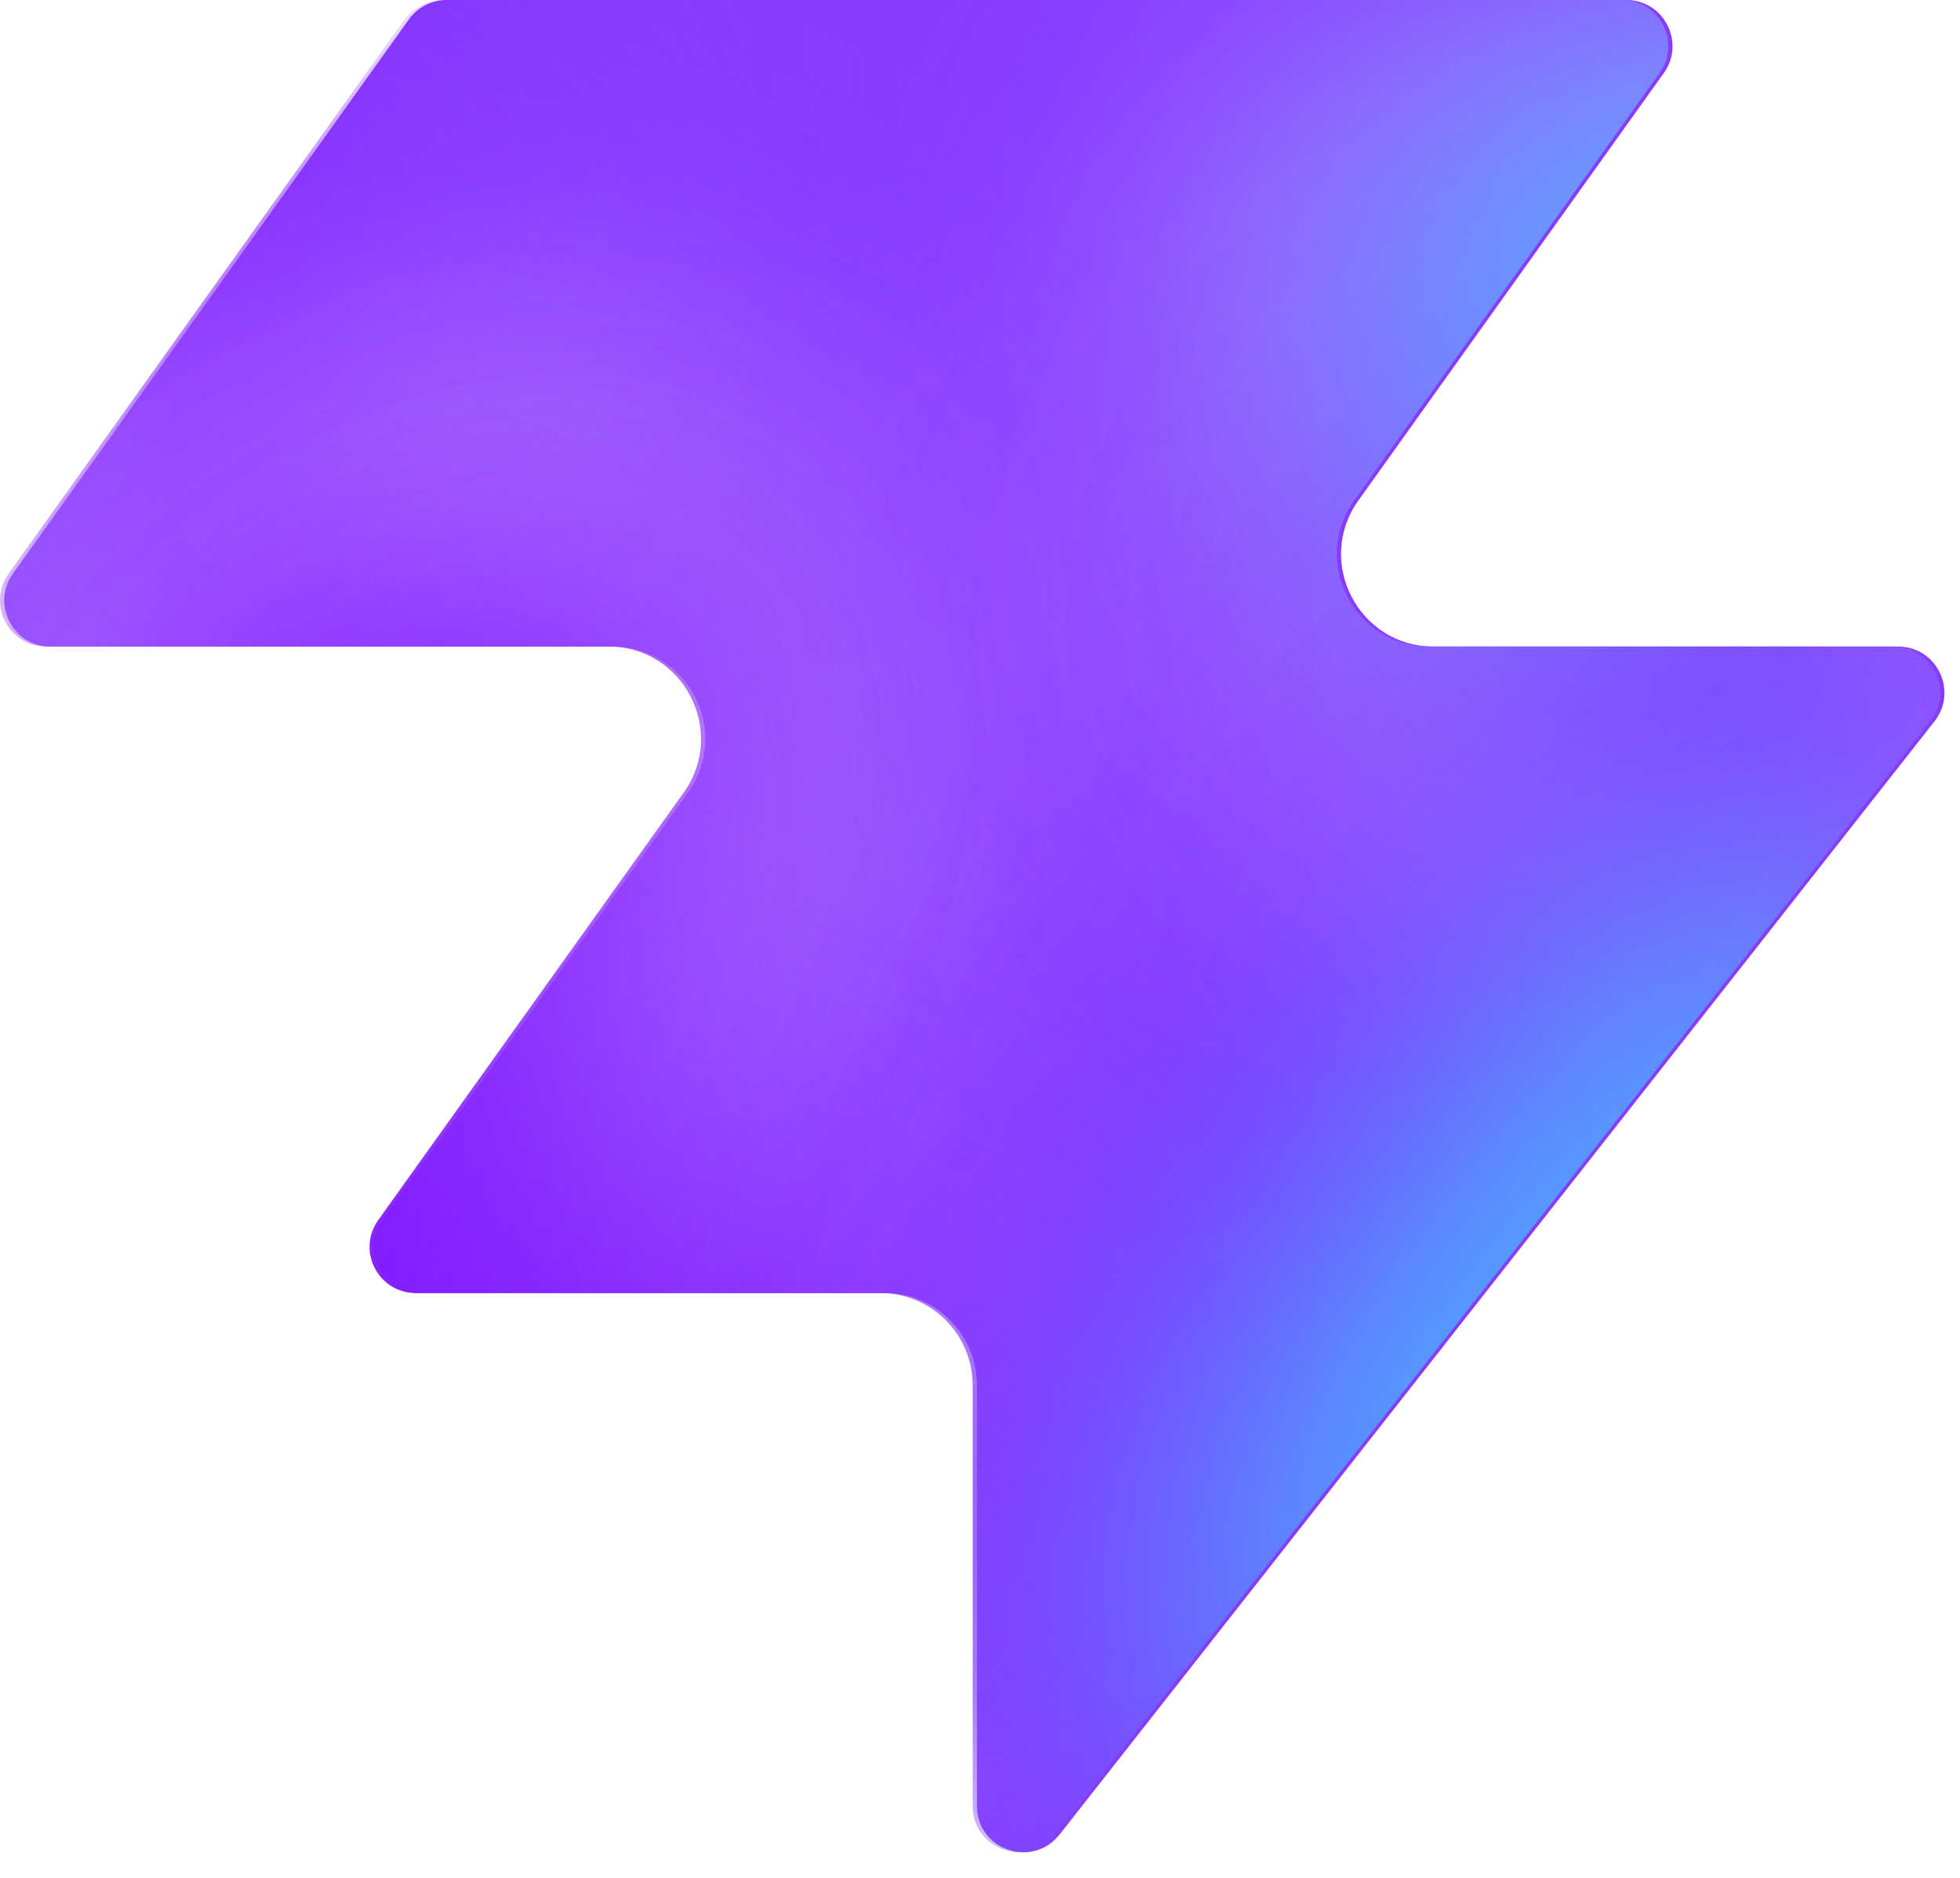
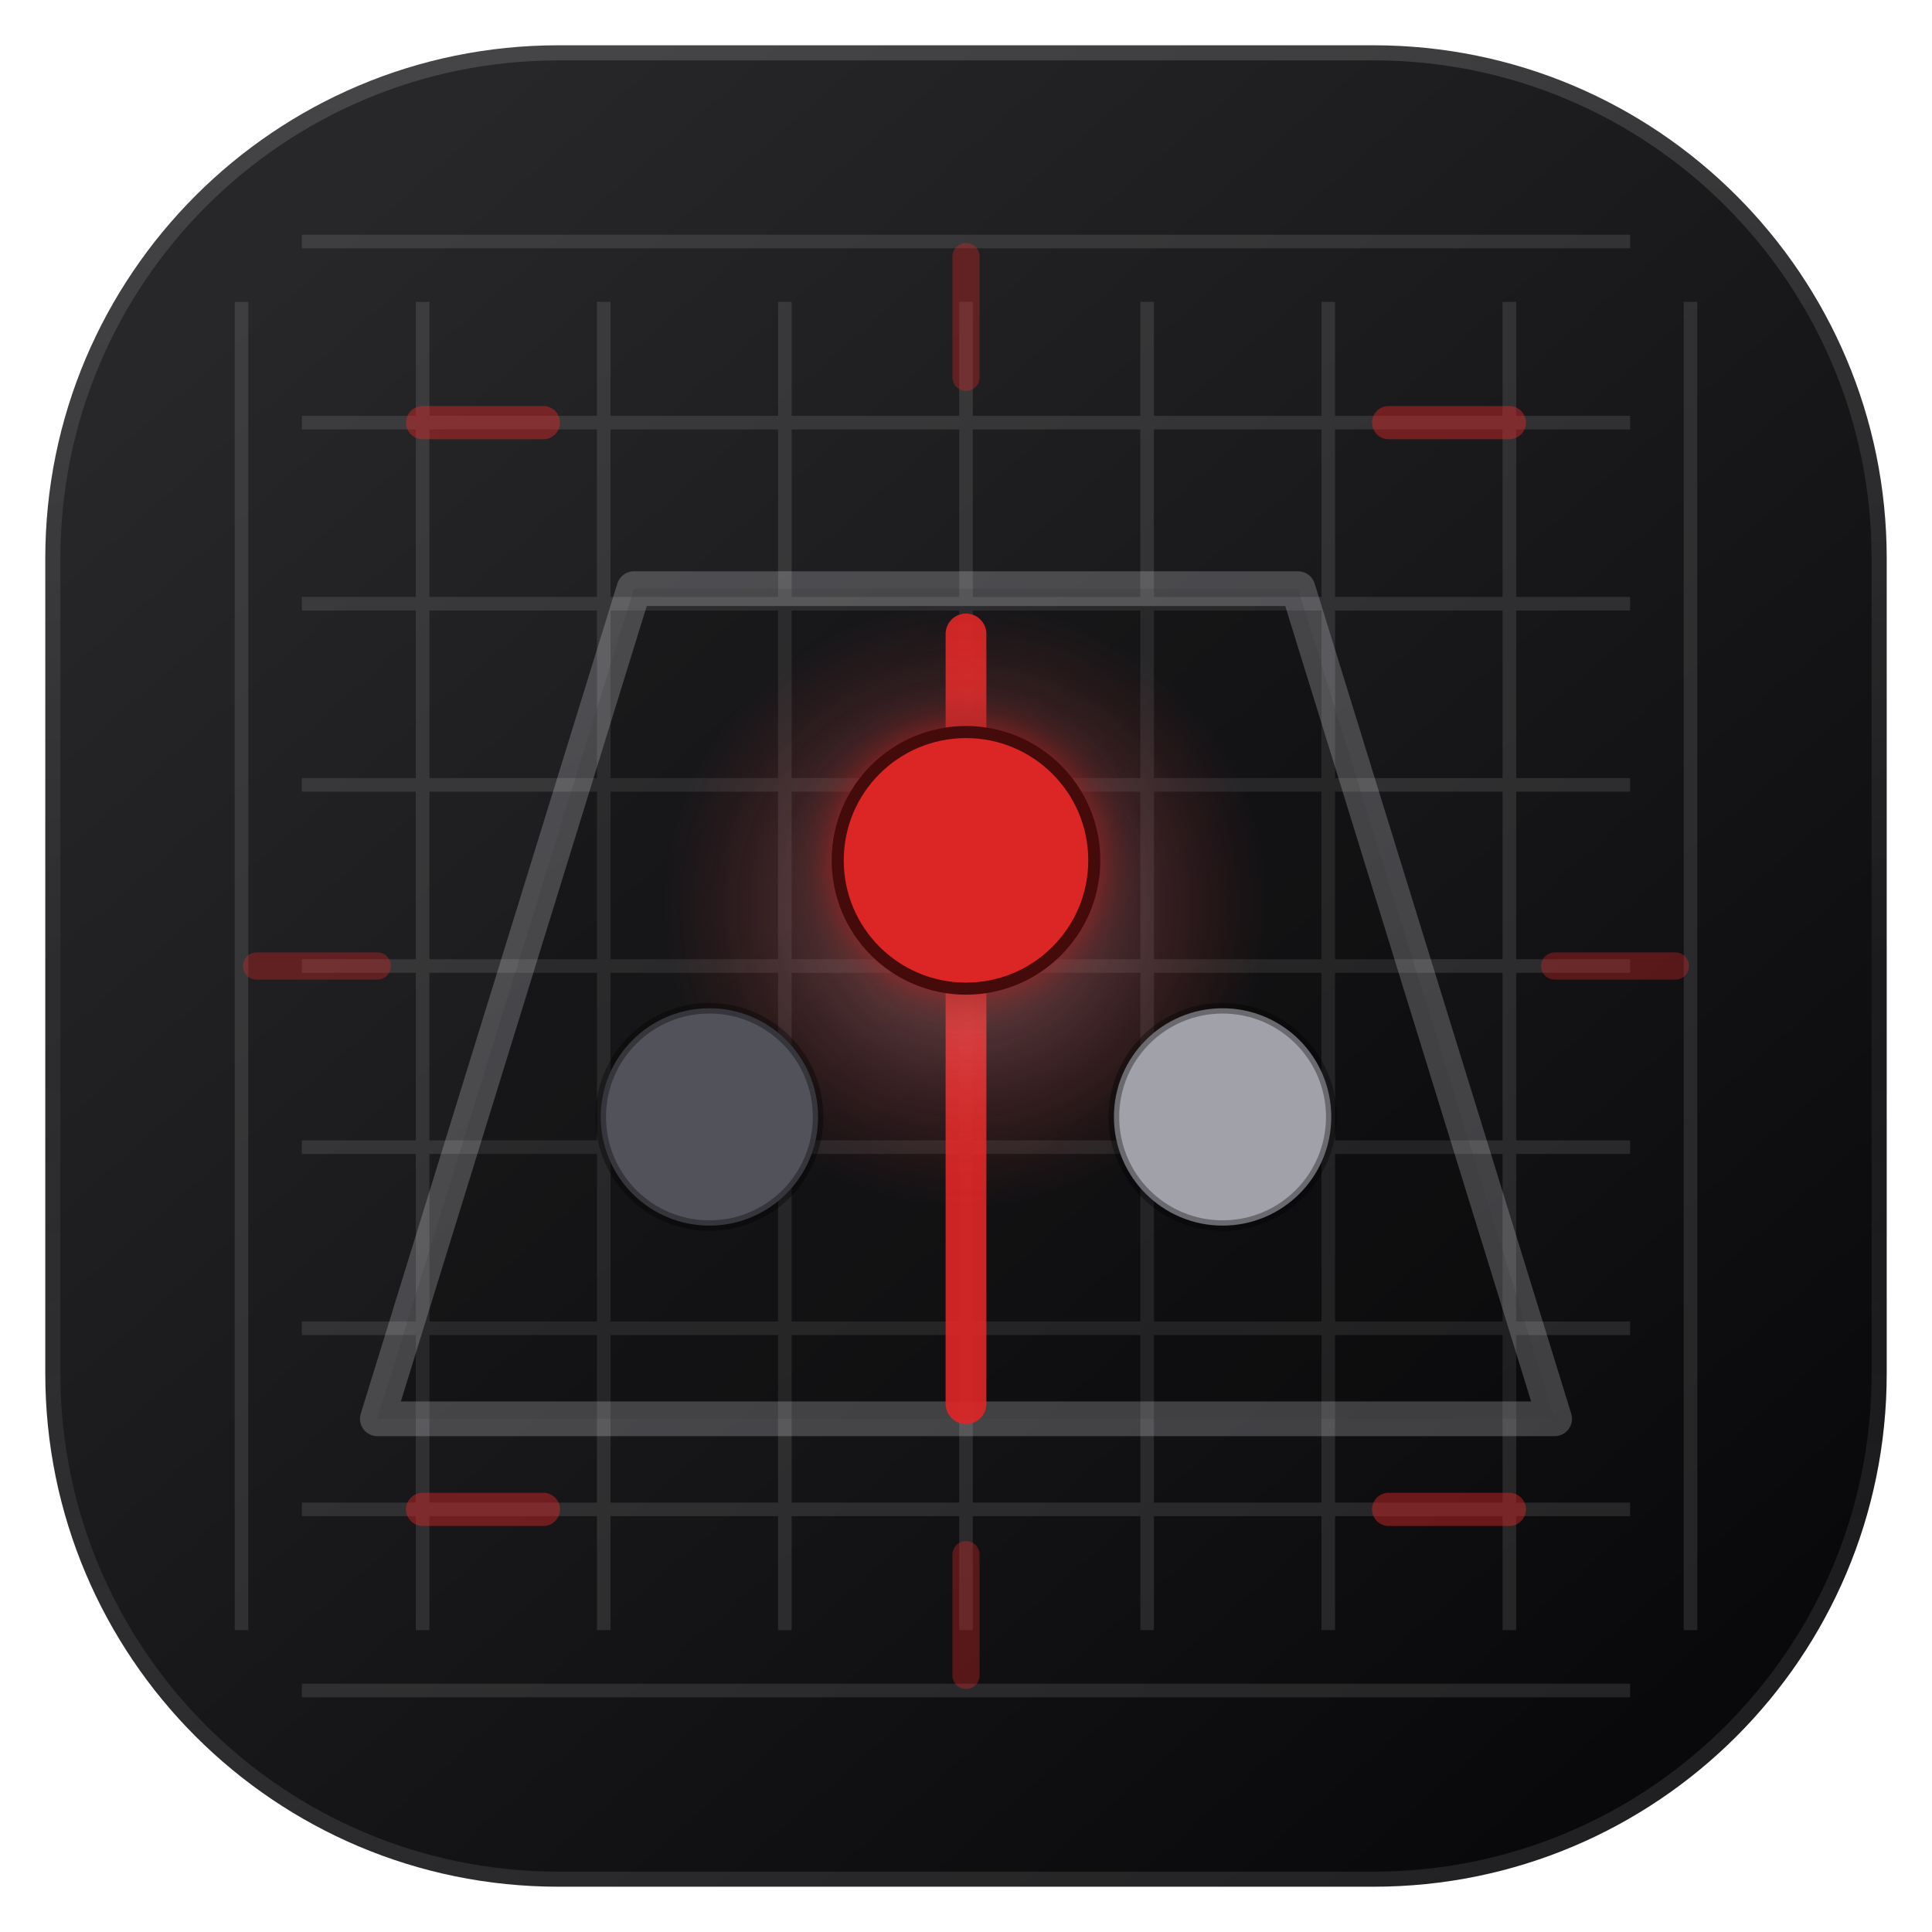
- <svg xmlns="http://www.w3.org/2000/svg" width="48" height="46" fill="none" viewBox="0 0 48 46">
-   <path fill="#863bff" d="M25.946 44.938c-.664.845-2.021.375-2.021-.698V33.937a2.26 2.26 0 0 0-2.262-2.262H10.287c-.92 0-1.456-1.04-.92-1.788l7.48-10.471c1.07-1.497 0-3.578-1.842-3.578H1.237c-.92 0-1.456-1.04-.92-1.788L10.013.474c.214-.297.556-.474.92-.474h28.894c.92 0 1.456 1.04.92 1.788l-7.48 10.471c-1.07 1.498 0 3.579 1.842 3.579h11.377c.943 0 1.473 1.088.89 1.83L25.947 44.94z" style="fill:#863bff;fill:color(display-p3 .525 .23 1);fill-opacity:1" />
-   <mask id="a" width="48" height="46" x="0" y="0" maskUnits="userSpaceOnUse" style="mask-type:alpha">
-     <path fill="#000" d="M25.842 44.938c-.664.844-2.021.375-2.021-.698V33.937a2.26 2.26 0 0 0-2.262-2.262H10.183c-.92 0-1.456-1.04-.92-1.788l7.48-10.471c1.07-1.498 0-3.579-1.842-3.579H1.133c-.92 0-1.456-1.04-.92-1.787L9.91.473c.214-.297.556-.474.92-.474h28.894c.92 0 1.456 1.04.92 1.788l-7.48 10.471c-1.07 1.498 0 3.578 1.842 3.578h11.377c.943 0 1.473 1.088.89 1.832L25.843 44.94z" style="fill:#000;fill-opacity:1" />
-   </mask>
-   <g mask="url(#a)">
-     <g filter="url(#b)">
-       <ellipse cx="5.508" cy="14.704" fill="#ede6ff" rx="5.508" ry="14.704" style="fill:#ede6ff;fill:color(display-p3 .927 .903 1);fill-opacity:1" transform="matrix(.00324 1 1 -.00324 -4.47 31.516)" />
-     </g>
-     <g filter="url(#c)">
-       <ellipse cx="10.399" cy="29.851" fill="#ede6ff" rx="10.399" ry="29.851" style="fill:#ede6ff;fill:color(display-p3 .927 .903 1);fill-opacity:1" transform="matrix(.00324 1 1 -.00324 -39.328 7.883)" />
-     </g>
-     <g filter="url(#d)">
-       <ellipse cx="5.508" cy="30.487" fill="#7e14ff" rx="5.508" ry="30.487" style="fill:#7e14ff;fill:color(display-p3 .492 .077 1);fill-opacity:1" transform="rotate(89.814 -25.913 -14.639)scale(1 -1)" />
-     </g>
-     <g filter="url(#e)">
-       <ellipse cx="5.508" cy="30.599" fill="#7e14ff" rx="5.508" ry="30.599" style="fill:#7e14ff;fill:color(display-p3 .492 .077 1);fill-opacity:1" transform="rotate(89.814 -32.644 -3.334)scale(1 -1)" />
-     </g>
-     <g filter="url(#f)">
-       <ellipse cx="5.508" cy="30.599" fill="#7e14ff" rx="5.508" ry="30.599" style="fill:#7e14ff;fill:color(display-p3 .492 .077 1);fill-opacity:1" transform="matrix(.00324 1 1 -.00324 -34.34 30.47)" />
-     </g>
-     <g filter="url(#g)">
-       <ellipse cx="14.072" cy="22.078" fill="#ede6ff" rx="14.072" ry="22.078" style="fill:#ede6ff;fill:color(display-p3 .927 .903 1);fill-opacity:1" transform="rotate(93.35 24.506 48.493)scale(-1 1)" />
-     </g>
-     <g filter="url(#h)">
-       <ellipse cx="3.47" cy="21.501" fill="#7e14ff" rx="3.47" ry="21.501" style="fill:#7e14ff;fill:color(display-p3 .492 .077 1);fill-opacity:1" transform="rotate(89.009 28.708 47.59)scale(-1 1)" />
-     </g>
-     <g filter="url(#i)">
-       <ellipse cx="3.47" cy="21.501" fill="#7e14ff" rx="3.47" ry="21.501" style="fill:#7e14ff;fill:color(display-p3 .492 .077 1);fill-opacity:1" transform="rotate(89.009 28.708 47.59)scale(-1 1)" />
-     </g>
-     <g filter="url(#j)">
-       <ellipse cx=".387" cy="8.972" fill="#7e14ff" rx="4.407" ry="29.108" style="fill:#7e14ff;fill:color(display-p3 .492 .077 1);fill-opacity:1" transform="rotate(39.51 .387 8.972)" />
-     </g>
-     <g filter="url(#k)">
-       <ellipse cx="47.523" cy="-6.092" fill="#7e14ff" rx="4.407" ry="29.108" style="fill:#7e14ff;fill:color(display-p3 .492 .077 1);fill-opacity:1" transform="rotate(37.892 47.523 -6.092)" />
-     </g>
-     <g filter="url(#l)">
-       <ellipse cx="41.412" cy="6.333" fill="#47bfff" rx="5.971" ry="9.665" style="fill:#47bfff;fill:color(display-p3 .28 .748 1);fill-opacity:1" transform="rotate(37.892 41.412 6.333)" />
-     </g>
-     <g filter="url(#m)">
-       <ellipse cx="-1.879" cy="38.332" fill="#7e14ff" rx="4.407" ry="29.108" style="fill:#7e14ff;fill:color(display-p3 .492 .077 1);fill-opacity:1" transform="rotate(37.892 -1.88 38.332)" />
-     </g>
-     <g filter="url(#n)">
-       <ellipse cx="-1.879" cy="38.332" fill="#7e14ff" rx="4.407" ry="29.108" style="fill:#7e14ff;fill:color(display-p3 .492 .077 1);fill-opacity:1" transform="rotate(37.892 -1.88 38.332)" />
-     </g>
-     <g filter="url(#o)">
-       <ellipse cx="35.651" cy="29.907" fill="#7e14ff" rx="4.407" ry="29.108" style="fill:#7e14ff;fill:color(display-p3 .492 .077 1);fill-opacity:1" transform="rotate(37.892 35.651 29.907)" />
-     </g>
-     <g filter="url(#p)">
-       <ellipse cx="38.418" cy="32.4" fill="#47bfff" rx="5.971" ry="15.297" style="fill:#47bfff;fill:color(display-p3 .28 .748 1);fill-opacity:1" transform="rotate(37.892 38.418 32.4)" />
-     </g>
-   </g>
+ <svg xmlns="http://www.w3.org/2000/svg" width="64" height="64" viewBox="0 0 64 64" fill="none">
  <defs>
-     <filter id="b" width="60.045" height="41.654" x="-19.77" y="16.149" color-interpolation-filters="sRGB" filterUnits="userSpaceOnUse">
-       <feFlood flood-opacity="0" result="BackgroundImageFix" />
-       <feBlend in="SourceGraphic" in2="BackgroundImageFix" result="shape" />
-       <feGaussianBlur result="effect1_foregroundBlur_2002_17158" stdDeviation="7.659" />
-     </filter>
-     <filter id="c" width="90.34" height="51.437" x="-54.613" y="-7.533" color-interpolation-filters="sRGB" filterUnits="userSpaceOnUse">
-       <feFlood flood-opacity="0" result="BackgroundImageFix" />
-       <feBlend in="SourceGraphic" in2="BackgroundImageFix" result="shape" />
-       <feGaussianBlur result="effect1_foregroundBlur_2002_17158" stdDeviation="7.659" />
-     </filter>
-     <filter id="d" width="79.355" height="29.4" x="-49.64" y="2.03" color-interpolation-filters="sRGB" filterUnits="userSpaceOnUse">
-       <feFlood flood-opacity="0" result="BackgroundImageFix" />
-       <feBlend in="SourceGraphic" in2="BackgroundImageFix" result="shape" />
-       <feGaussianBlur result="effect1_foregroundBlur_2002_17158" stdDeviation="4.596" />
-     </filter>
-     <filter id="e" width="79.579" height="29.4" x="-45.045" y="20.029" color-interpolation-filters="sRGB" filterUnits="userSpaceOnUse">
-       <feFlood flood-opacity="0" result="BackgroundImageFix" />
-       <feBlend in="SourceGraphic" in2="BackgroundImageFix" result="shape" />
-       <feGaussianBlur result="effect1_foregroundBlur_2002_17158" stdDeviation="4.596" />
-     </filter>
-     <filter id="f" width="79.579" height="29.4" x="-43.513" y="21.178" color-interpolation-filters="sRGB" filterUnits="userSpaceOnUse">
-       <feFlood flood-opacity="0" result="BackgroundImageFix" />
-       <feBlend in="SourceGraphic" in2="BackgroundImageFix" result="shape" />
-       <feGaussianBlur result="effect1_foregroundBlur_2002_17158" stdDeviation="4.596" />
-     </filter>
-     <filter id="g" width="74.749" height="58.852" x="15.756" y="-17.901" color-interpolation-filters="sRGB" filterUnits="userSpaceOnUse">
-       <feFlood flood-opacity="0" result="BackgroundImageFix" />
-       <feBlend in="SourceGraphic" in2="BackgroundImageFix" result="shape" />
-       <feGaussianBlur result="effect1_foregroundBlur_2002_17158" stdDeviation="7.659" />
-     </filter>
-     <filter id="h" width="61.377" height="25.362" x="23.548" y="2.284" color-interpolation-filters="sRGB" filterUnits="userSpaceOnUse">
-       <feFlood flood-opacity="0" result="BackgroundImageFix" />
-       <feBlend in="SourceGraphic" in2="BackgroundImageFix" result="shape" />
-       <feGaussianBlur result="effect1_foregroundBlur_2002_17158" stdDeviation="4.596" />
-     </filter>
-     <filter id="i" width="61.377" height="25.362" x="23.548" y="2.284" color-interpolation-filters="sRGB" filterUnits="userSpaceOnUse">
-       <feFlood flood-opacity="0" result="BackgroundImageFix" />
-       <feBlend in="SourceGraphic" in2="BackgroundImageFix" result="shape" />
-       <feGaussianBlur result="effect1_foregroundBlur_2002_17158" stdDeviation="4.596" />
-     </filter>
-     <filter id="j" width="56.045" height="63.649" x="-27.636" y="-22.853" color-interpolation-filters="sRGB" filterUnits="userSpaceOnUse">
-       <feFlood flood-opacity="0" result="BackgroundImageFix" />
-       <feBlend in="SourceGraphic" in2="BackgroundImageFix" result="shape" />
-       <feGaussianBlur result="effect1_foregroundBlur_2002_17158" stdDeviation="4.596" />
-     </filter>
-     <filter id="k" width="54.814" height="64.646" x="20.116" y="-38.415" color-interpolation-filters="sRGB" filterUnits="userSpaceOnUse">
-       <feFlood flood-opacity="0" result="BackgroundImageFix" />
-       <feBlend in="SourceGraphic" in2="BackgroundImageFix" result="shape" />
-       <feGaussianBlur result="effect1_foregroundBlur_2002_17158" stdDeviation="4.596" />
-     </filter>
-     <filter id="l" width="33.541" height="35.313" x="24.641" y="-11.323" color-interpolation-filters="sRGB" filterUnits="userSpaceOnUse">
-       <feFlood flood-opacity="0" result="BackgroundImageFix" />
-       <feBlend in="SourceGraphic" in2="BackgroundImageFix" result="shape" />
-       <feGaussianBlur result="effect1_foregroundBlur_2002_17158" stdDeviation="4.596" />
-     </filter>
-     <filter id="m" width="54.814" height="64.646" x="-29.286" y="6.009" color-interpolation-filters="sRGB" filterUnits="userSpaceOnUse">
-       <feFlood flood-opacity="0" result="BackgroundImageFix" />
-       <feBlend in="SourceGraphic" in2="BackgroundImageFix" result="shape" />
-       <feGaussianBlur result="effect1_foregroundBlur_2002_17158" stdDeviation="4.596" />
-     </filter>
-     <filter id="n" width="54.814" height="64.646" x="-29.286" y="6.009" color-interpolation-filters="sRGB" filterUnits="userSpaceOnUse">
-       <feFlood flood-opacity="0" result="BackgroundImageFix" />
-       <feBlend in="SourceGraphic" in2="BackgroundImageFix" result="shape" />
-       <feGaussianBlur result="effect1_foregroundBlur_2002_17158" stdDeviation="4.596" />
-     </filter>
-     <filter id="o" width="54.814" height="64.646" x="8.244" y="-2.416" color-interpolation-filters="sRGB" filterUnits="userSpaceOnUse">
-       <feFlood flood-opacity="0" result="BackgroundImageFix" />
-       <feBlend in="SourceGraphic" in2="BackgroundImageFix" result="shape" />
-       <feGaussianBlur result="effect1_foregroundBlur_2002_17158" stdDeviation="4.596" />
-     </filter>
-     <filter id="p" width="39.409" height="43.623" x="18.713" y="10.588" color-interpolation-filters="sRGB" filterUnits="userSpaceOnUse">
-       <feFlood flood-opacity="0" result="BackgroundImageFix" />
-       <feBlend in="SourceGraphic" in2="BackgroundImageFix" result="shape" />
-       <feGaussianBlur result="effect1_foregroundBlur_2002_17158" stdDeviation="4.596" />
+     <linearGradient id="f-bg" x1="10" y1="8" x2="54" y2="58" gradientUnits="userSpaceOnUse">
+       <stop stop-color="#27272a" />
+       <stop offset="1" stop-color="#09090b" />
+     </linearGradient>
+     <linearGradient id="f-rim" x1="32" y1="2" x2="32" y2="62" gradientUnits="userSpaceOnUse">
+       <stop stop-color="rgba(255,255,255,0.14)" />
+       <stop offset="0.5" stop-color="rgba(255,255,255,0.05)" />
+       <stop offset="1" stop-color="rgba(255,255,255,0.1)" />
+     </linearGradient>
+     <radialGradient id="f-hot" cx="0" cy="0" r="1" gradientUnits="userSpaceOnUse" gradientTransform="translate(32 30) rotate(90) scale(10)">
+       <stop stop-color="#fecaca" stop-opacity="0.55" />
+       <stop offset="1" stop-color="#dc2626" stop-opacity="0" />
+     </radialGradient>
+     <filter id="f-soft" x="-40%" y="-40%" width="180%" height="180%" color-interpolation-filters="sRGB">
+       <feGaussianBlur stdDeviation="0.8" result="b" />
+       <feMerge>
+         <feMergeNode in="b" />
+         <feMergeNode in="SourceGraphic" />
+       </feMerge>
    </filter>
  </defs>
+   <rect x="1.5" y="1.5" width="61" height="61" rx="17" fill="url(#f-bg)" stroke="url(#f-rim)" stroke-width="1" />
+   <g opacity="0.11" stroke="#fafafa" stroke-width="0.45">
+     <line x1="8" y1="10" x2="8" y2="54" />
+     <line x1="14" y1="10" x2="14" y2="54" />
+     <line x1="20" y1="10" x2="20" y2="54" />
+     <line x1="26" y1="10" x2="26" y2="54" />
+     <line x1="32" y1="10" x2="32" y2="54" />
+     <line x1="38" y1="10" x2="38" y2="54" />
+     <line x1="44" y1="10" x2="44" y2="54" />
+     <line x1="50" y1="10" x2="50" y2="54" />
+     <line x1="56" y1="10" x2="56" y2="54" />
+     <line x1="10" y1="8" x2="54" y2="8" />
+     <line x1="10" y1="14" x2="54" y2="14" />
+     <line x1="10" y1="20" x2="54" y2="20" />
+     <line x1="10" y1="26" x2="54" y2="26" />
+     <line x1="10" y1="32" x2="54" y2="32" />
+     <line x1="10" y1="38" x2="54" y2="38" />
+     <line x1="10" y1="44" x2="54" y2="44" />
+     <line x1="10" y1="50" x2="54" y2="50" />
+     <line x1="10" y1="56" x2="54" y2="56" />
+   </g>
+   <path d="M 21 19.5 L 43 19.5 L 51.5 47 L 12.5 47 Z" stroke="rgba(244,244,245,0.22)" stroke-width="1.15" stroke-linejoin="round" fill="rgba(0,0,0,0.2)" />
+   <line x1="32" y1="21" x2="32" y2="46.5" stroke="#dc2626" stroke-width="1.35" stroke-linecap="round" opacity="0.92" />
+   <path d="M 14 14 L 18 14 M 46 14 L 50 14 M 14 50 L 18 50 M 46 50 L 50 50" stroke="#dc2626" stroke-width="1.1" stroke-linecap="round" opacity="0.45" />
+   <circle cx="32" cy="30" r="10" fill="url(#f-hot)" opacity="0.85" />
+   <circle cx="23.5" cy="37" r="3.6" fill="#52525b" stroke="rgba(0,0,0,0.35)" stroke-width="0.35" />
+   <circle cx="32" cy="28.5" r="4.25" fill="#dc2626" stroke="#450a0a" stroke-width="0.4" filter="url(#f-soft)" />
+   <circle cx="40.5" cy="37" r="3.6" fill="#a1a1aa" stroke="rgba(0,0,0,0.35)" stroke-width="0.35" />
+   <path d="M 32 8.5 L 32 12.5 M 8.5 32 L 12.5 32 M 51.5 32 L 55.5 32 M 32 51.5 L 32 55.5" stroke="rgba(220,38,38,0.35)" stroke-width="0.9" stroke-linecap="round" />
</svg>
